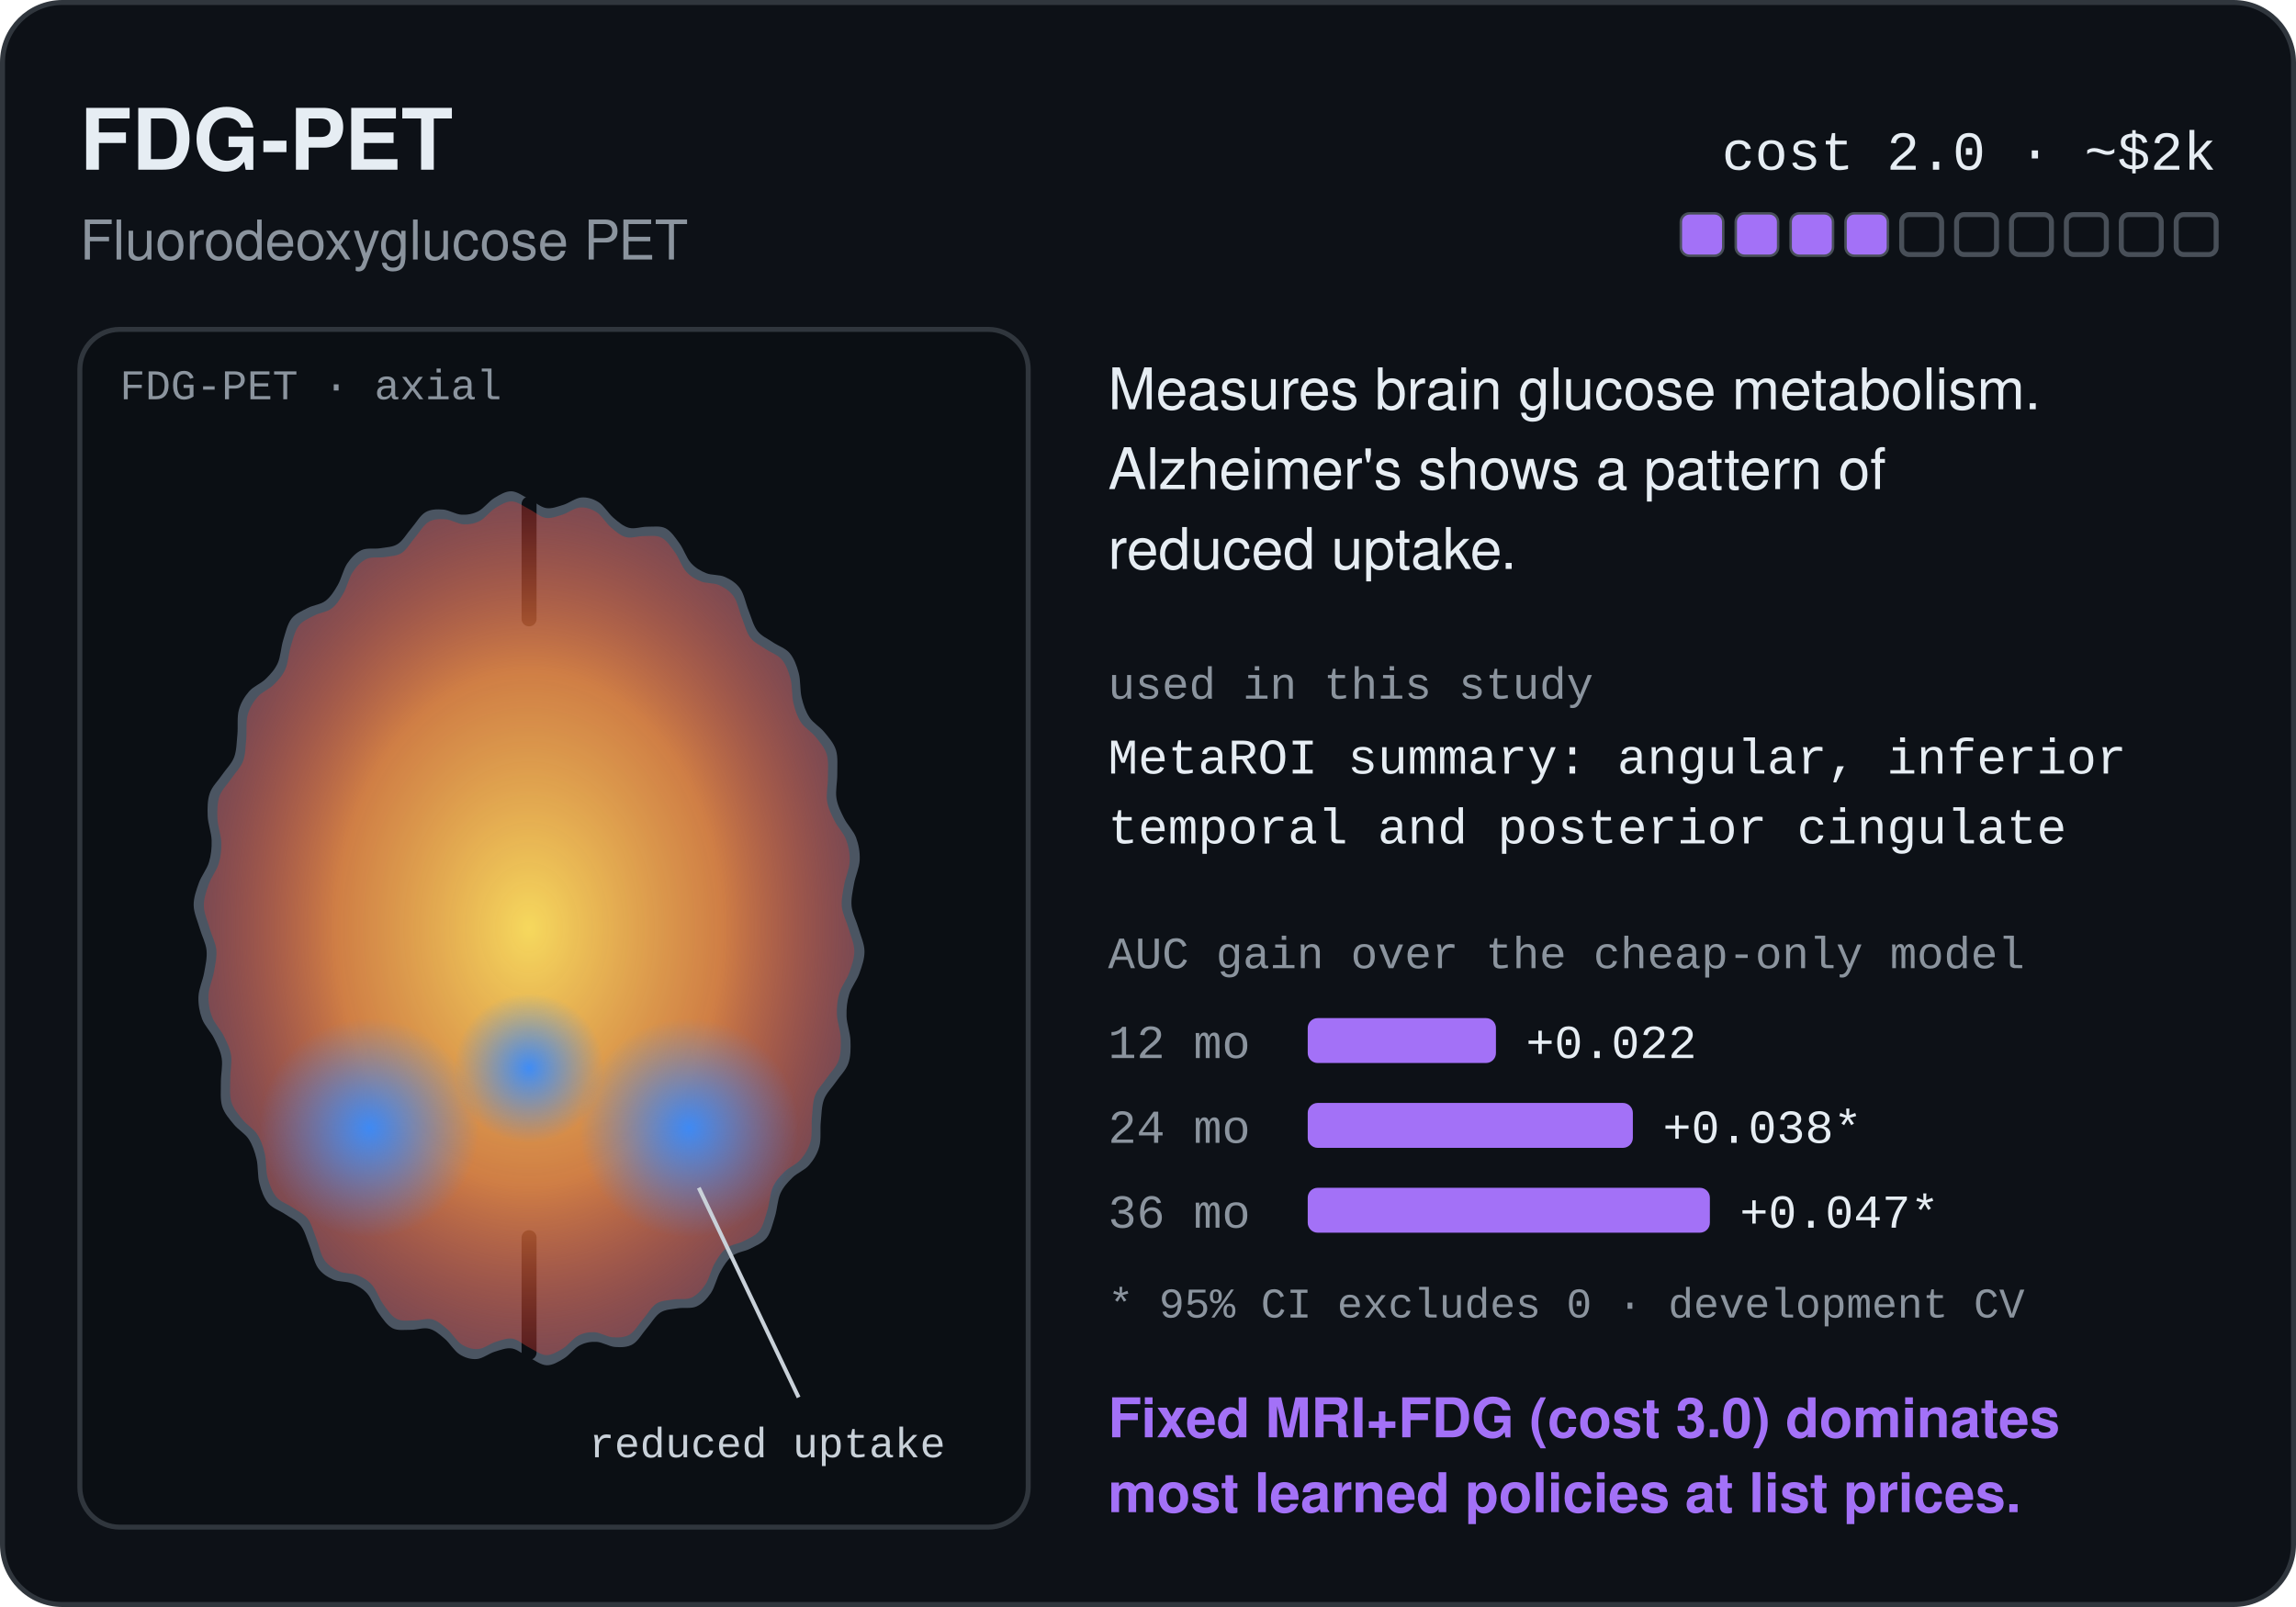
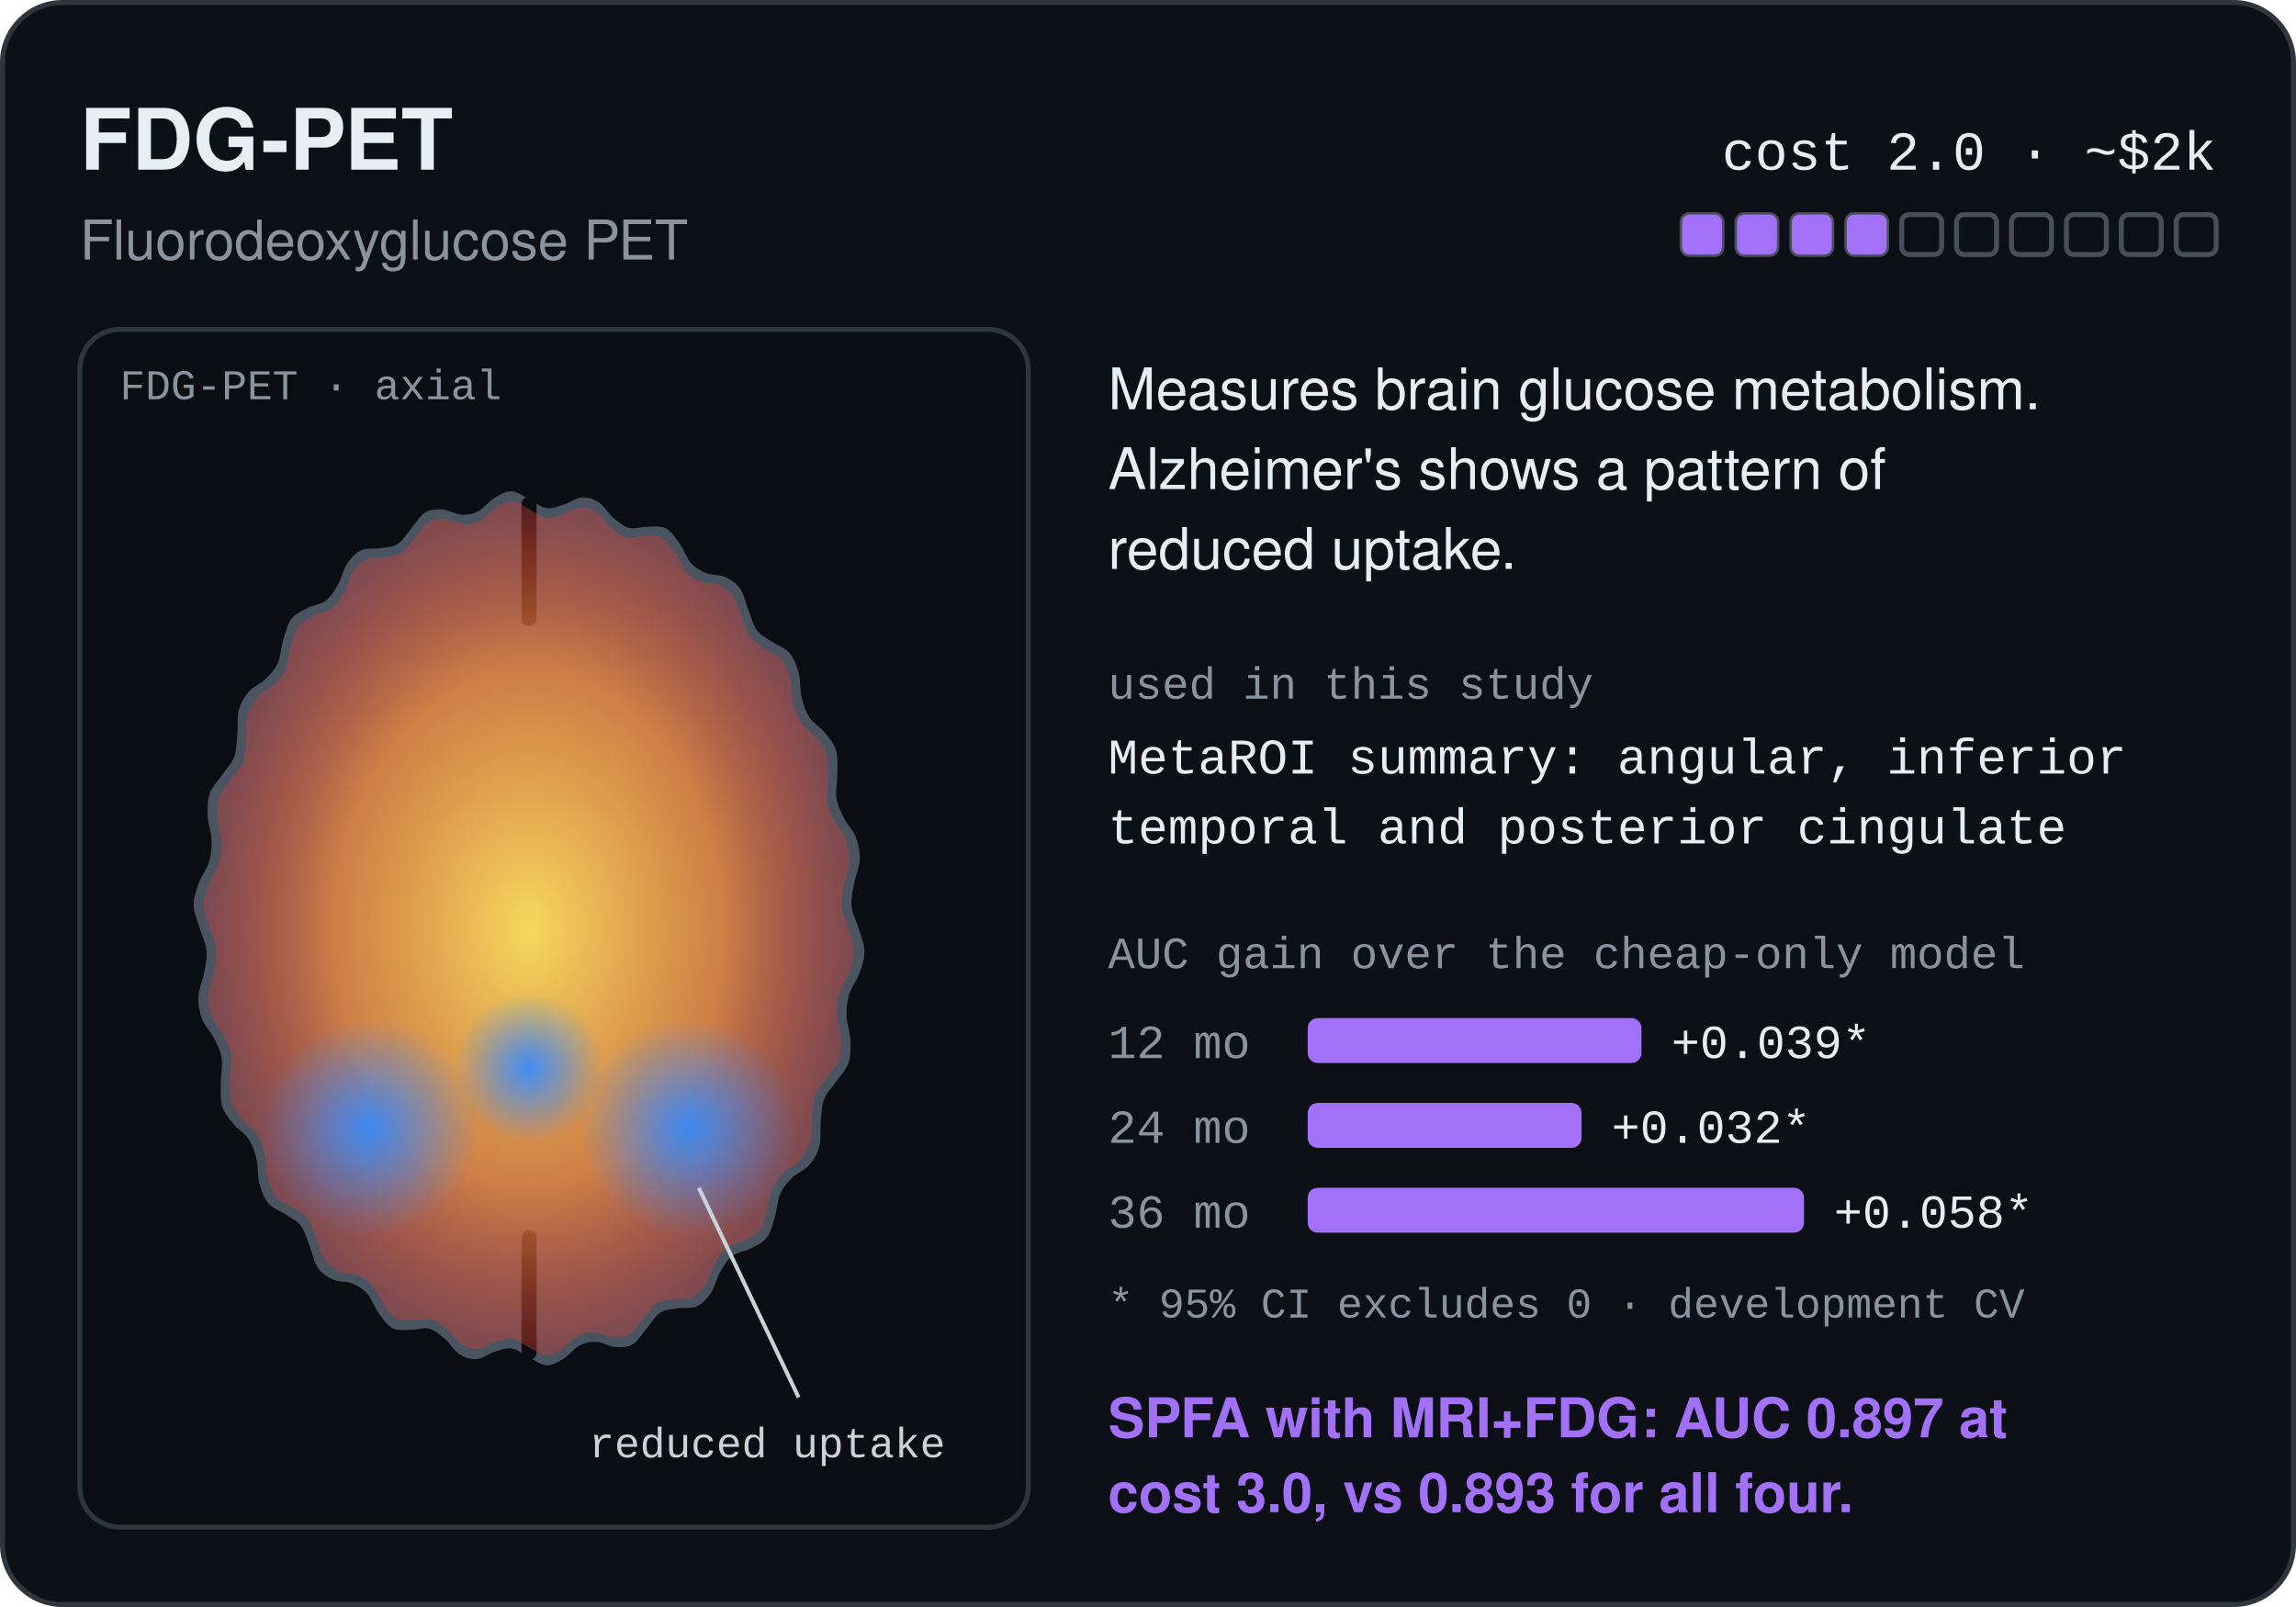
<svg xmlns="http://www.w3.org/2000/svg" width="460" height="322" viewBox="0 0 460 322" role="img" aria-labelledby="t d">
  <style>.s{font-family:-apple-system,BlinkMacSystemFont,"Segoe UI",Helvetica,Arial,sans-serif}.m{font-family:ui-monospace,SFMono-Regular,"SF Mono",Menlo,Consolas,"Liberation Mono",monospace}@media (prefers-reduced-motion:no-preference){@keyframes a0k{0%{opacity:0;transform:scale(.2)}3%{opacity:0;transform:scale(.2)}5%{opacity:1;transform:scale(1)}92%{opacity:1;transform:scale(1)}95%{opacity:0;transform:scale(1)}100%{opacity:0;transform:scale(.2)}}.a0{animation:a0k 10s cubic-bezier(.22,.8,.24,1) infinite;transform-box:fill-box;transform-origin:center}@keyframes a1k{0%{opacity:0;transform:scale(.2)}4.2%{opacity:0;transform:scale(.2)}6.2%{opacity:1;transform:scale(1)}92%{opacity:1;transform:scale(1)}95%{opacity:0;transform:scale(1)}100%{opacity:0;transform:scale(.2)}}.a1{animation:a1k 10s cubic-bezier(.22,.8,.24,1) infinite;transform-box:fill-box;transform-origin:center}@keyframes a2k{0%{opacity:0;transform:scale(.2)}5.4%{opacity:0;transform:scale(.2)}7.4%{opacity:1;transform:scale(1)}92%{opacity:1;transform:scale(1)}95%{opacity:0;transform:scale(1)}100%{opacity:0;transform:scale(.2)}}.a2{animation:a2k 10s cubic-bezier(.22,.8,.24,1) infinite;transform-box:fill-box;transform-origin:center}@keyframes a3k{0%{opacity:0;transform:scale(.2)}6.6%{opacity:0;transform:scale(.2)}8.6%{opacity:1;transform:scale(1)}92%{opacity:1;transform:scale(1)}95%{opacity:0;transform:scale(1)}100%{opacity:0;transform:scale(.2)}}.a3{animation:a3k 10s cubic-bezier(.22,.8,.24,1) infinite;transform-box:fill-box;transform-origin:center}@keyframes a4k{0%{opacity:0}14%{opacity:0}32%{opacity:1}92%{opacity:1}95%{opacity:0}100%{opacity:0}}.a4{animation:a4k 10s cubic-bezier(.22,.8,.24,1) infinite}@keyframes a5k{0%{opacity:0;transform:translateY(0)}2%{opacity:0;transform:translateY(0)}3.5%{opacity:1;transform:translateY(-10px)}11%{opacity:0;transform:translateY(-118.98px)}100%{opacity:0}}.a5{animation:a5k 10s ease-out infinite}@keyframes a6k{0%{opacity:0;transform:translateY(0)}3.4%{opacity:0;transform:translateY(0)}4.9%{opacity:1;transform:translateY(-10px)}12.4%{opacity:0;transform:translateY(-124.35px)}100%{opacity:0}}.a6{animation:a6k 10s ease-out infinite}@keyframes a7k{0%{opacity:0;transform:translateY(0)}4.8%{opacity:0;transform:translateY(0)}6.3%{opacity:1;transform:translateY(-10px)}13.8%{opacity:0;transform:translateY(-75.9px)}100%{opacity:0}}.a7{animation:a7k 10s ease-out infinite}@keyframes a8k{0%{opacity:0;transform:translateY(0)}6.2%{opacity:0;transform:translateY(0)}7.7%{opacity:1;transform:translateY(-10px)}15.2%{opacity:0;transform:translateY(-145.37px)}100%{opacity:0}}.a8{animation:a8k 10s ease-out infinite}@keyframes a9k{0%{opacity:0;transform:translateY(0)}7.6%{opacity:0;transform:translateY(0)}9.1%{opacity:1;transform:translateY(-10px)}16.6%{opacity:0;transform:translateY(-91.09px)}100%{opacity:0}}.a9{animation:a9k 10s ease-out infinite}@keyframes a10k{0%{opacity:0;transform:translateY(0)}9%{opacity:0;transform:translateY(0)}10.5%{opacity:1;transform:translateY(-10px)}18%{opacity:0;transform:translateY(-112.32px)}100%{opacity:0}}.a10{animation:a10k 10s ease-out infinite}@keyframes a11k{0%{opacity:0;transform:translateY(0)}10.4%{opacity:0;transform:translateY(0)}11.9%{opacity:1;transform:translateY(-10px)}19.4%{opacity:0;transform:translateY(-112.87px)}100%{opacity:0}}.a11{animation:a11k 10s ease-out infinite}@keyframes a12k{0%{opacity:0;transform:translateY(0)}11.8%{opacity:0;transform:translateY(0)}13.3%{opacity:1;transform:translateY(-10px)}20.8%{opacity:0;transform:translateY(-83.56px)}100%{opacity:0}}.a12{animation:a12k 10s ease-out infinite}@keyframes a13k{0%{opacity:0;transform:translateY(0)}13.2%{opacity:0;transform:translateY(0)}14.7%{opacity:1;transform:translateY(-10px)}22.2%{opacity:0;transform:translateY(-148.12px)}100%{opacity:0}}.a13{animation:a13k 10s ease-out infinite}@keyframes a14k{0%{opacity:0;transform:translateY(0)}14.6%{opacity:0;transform:translateY(0)}16.1%{opacity:1;transform:translateY(-10px)}23.6%{opacity:0;transform:translateY(-136.71px)}100%{opacity:0}}.a14{animation:a14k 10s ease-out infinite}@keyframes a15k{0%{opacity:0;transform:translateY(0)}16%{opacity:0;transform:translateY(0)}17.5%{opacity:1;transform:translateY(-10px)}25%{opacity:0;transform:translateY(-75.76px)}100%{opacity:0}}.a15{animation:a15k 10s ease-out infinite}@keyframes a16k{0%{opacity:0;transform:translateY(0)}17.4%{opacity:0;transform:translateY(0)}18.9%{opacity:1;transform:translateY(-10px)}26.4%{opacity:0;transform:translateY(-123.2px)}100%{opacity:0}}.a16{animation:a16k 10s ease-out infinite}@keyframes a17k{0%{opacity:0}50%{opacity:0}56%{opacity:1}92%{opacity:1}95%{opacity:0}100%{opacity:0}}.a17{animation:a17k 10s cubic-bezier(.22,.8,.24,1) infinite}@keyframes a18k{0%{transform:scaleX(0);opacity:1}18%{transform:scaleX(0);opacity:1}23%{transform:scaleX(1);opacity:1}92%{transform:scaleX(1);opacity:1}95%{transform:scaleX(1);opacity:0}100%{transform:scaleX(0);opacity:0}}.a18{animation:a18k 10s cubic-bezier(.22,.8,.24,1) infinite;transform-box:fill-box;transform-origin:left center}@keyframes a19k{0%{opacity:0}21%{opacity:0}24%{opacity:1}92%{opacity:1}95%{opacity:0}100%{opacity:0}}.a19{animation:a19k 10s cubic-bezier(.22,.8,.24,1) infinite}@keyframes a20k{0%{transform:scaleX(0);opacity:1}21%{transform:scaleX(0);opacity:1}26%{transform:scaleX(1);opacity:1}92%{transform:scaleX(1);opacity:1}95%{transform:scaleX(1);opacity:0}100%{transform:scaleX(0);opacity:0}}.a20{animation:a20k 10s cubic-bezier(.22,.8,.24,1) infinite;transform-box:fill-box;transform-origin:left center}@keyframes a21k{0%{opacity:0}24%{opacity:0}27%{opacity:1}92%{opacity:1}95%{opacity:0}100%{opacity:0}}.a21{animation:a21k 10s cubic-bezier(.22,.8,.24,1) infinite}@keyframes a22k{0%{transform:scaleX(0);opacity:1}24%{transform:scaleX(0);opacity:1}29%{transform:scaleX(1);opacity:1}92%{transform:scaleX(1);opacity:1}95%{transform:scaleX(1);opacity:0}100%{transform:scaleX(0);opacity:0}}.a22{animation:a22k 10s cubic-bezier(.22,.8,.24,1) infinite;transform-box:fill-box;transform-origin:left center}@keyframes a23k{0%{opacity:0}27%{opacity:0}30%{opacity:1}92%{opacity:1}95%{opacity:0}100%{opacity:0}}.a23{animation:a23k 10s cubic-bezier(.22,.8,.24,1) infinite}@keyframes a24k{0%{opacity:0}40%{opacity:0}43%{opacity:1}92%{opacity:1}95%{opacity:0}100%{opacity:0}}.a24{animation:a24k 10s cubic-bezier(.22,.8,.24,1) infinite}@keyframes flow{0%{opacity:0;transform:translateY(0)}10%{opacity:.9}90%{opacity:.9}100%{opacity:0;transform:translateY(130px)}}.flow{animation:flow 2.4s linear infinite}}</style>
  <rect x=".5" y=".5" width="459" height="321" rx="12" fill="#0d1117" stroke="#30363d" />
  <defs>
    <radialGradient id="warm">
      <stop offset="0" stop-color="#ffdf5d" stop-opacity=".95" />
      <stop offset=".6" stop-color="#f0883e" stop-opacity=".8" />
      <stop offset="1" stop-color="#da3633" stop-opacity=".35" />
    </radialGradient>
    <radialGradient id="cool">
      <stop offset="0" stop-color="#388bfd" stop-opacity=".95" />
      <stop offset="1" stop-color="#388bfd" stop-opacity="0" />
    </radialGradient>
    <clipPath id="vw">
      <rect x="16" y="66" width="190" height="240" rx="8" />
    </clipPath>
  </defs>
  <text x="16" y="34" class="s" font-size="17" fill="#e6edf3" text-anchor="start" font-weight="600">FDG-PET</text>
  <text x="16" y="52" class="s" font-size="11" fill="#8b949e" text-anchor="start">Fluorodeoxyglucose PET</text>
  <text x="444" y="34" class="m" font-size="11" fill="#e6edf3" text-anchor="end">cost 2.0 · ~$2k</text>
  <rect x="337" y="43" width="8" height="8" rx="1.5" fill="none" stroke="#484f58" />
  <rect class="a0" x="337" y="43" width="8" height="8" rx="1.5" fill="#a371f7" />
  <rect x="348" y="43" width="8" height="8" rx="1.5" fill="none" stroke="#484f58" />
  <rect class="a1" x="348" y="43" width="8" height="8" rx="1.5" fill="#a371f7" />
  <rect x="359" y="43" width="8" height="8" rx="1.5" fill="none" stroke="#484f58" />
  <rect class="a2" x="359" y="43" width="8" height="8" rx="1.5" fill="#a371f7" />
  <rect x="370" y="43" width="8" height="8" rx="1.5" fill="none" stroke="#484f58" />
  <rect class="a3" x="370" y="43" width="8" height="8" rx="1.5" fill="#a371f7" />
  <rect x="381" y="43" width="8" height="8" rx="1.5" fill="none" stroke="#484f58" />
  <rect x="392" y="43" width="8" height="8" rx="1.5" fill="none" stroke="#484f58" />
  <rect x="403" y="43" width="8" height="8" rx="1.5" fill="none" stroke="#484f58" />
  <rect x="414" y="43" width="8" height="8" rx="1.5" fill="none" stroke="#484f58" />
  <rect x="425" y="43" width="8" height="8" rx="1.5" fill="none" stroke="#484f58" />
  <rect x="436" y="43" width="8" height="8" rx="1.5" fill="none" stroke="#484f58" />
  <rect x="16" y="66" width="190" height="240" rx="8" fill="#0b0f14" stroke="#30363d" />
  <g clip-path="url(#vw)">
    <text x="24" y="80" class="m" font-size="8.5" fill="#8b949e" text-anchor="start">FDG-PET · axial</text>
    <path d="M172 186C172.43 187.5 173.17 189.08 173.2 190.59C173.23 192.1 172.68 193.62 172.17 195.06C171.66 196.5 170.56 197.81 170.13 199.24C169.7 200.66 169.56 202.07 169.6 203.61C169.64 205.16 170.33 206.9 170.39 208.48C170.45 210.06 170.45 211.7 169.96 213.08C169.48 214.46 168.3 215.55 167.49 216.76C166.68 217.96 165.6 218.94 165.09 220.28C164.59 221.62 164.6 223.23 164.44 224.8C164.29 226.38 164.54 228.3 164.15 229.74C163.76 231.19 162.99 232.43 162.09 233.47C161.2 234.5 159.72 235.01 158.77 235.96C157.81 236.9 156.94 237.83 156.35 239.13C155.77 240.44 155.71 242.3 155.25 243.78C154.79 245.27 154.42 246.96 153.6 248.03C152.78 249.09 151.48 249.58 150.35 250.18C149.21 250.77 147.78 250.85 146.78 251.61C145.77 252.38 145.06 253.51 144.34 254.76C143.61 256 143.22 257.92 142.43 259.09C141.63 260.26 140.68 261.26 139.57 261.77C138.46 262.28 136.99 261.95 135.78 262.15C134.57 262.36 133.34 262.34 132.31 263C131.28 263.66 130.52 265.06 129.6 266.12C128.68 267.18 127.84 268.72 126.78 269.35C125.72 269.98 124.46 269.98 123.25 269.9C122.04 269.82 120.7 268.93 119.52 268.87C118.34 268.81 117.25 269.01 116.16 269.57C115.06 270.13 114.06 271.56 112.95 272.22C111.85 272.89 110.68 273.6 109.52 273.56C108.36 273.52 107.15 272.56 106 272C104.85 271.44 103.75 270.4 102.61 270.2C101.47 270.01 100.34 270.48 99.16 270.83C97.97 271.19 96.69 272.23 95.51 272.32C94.33 272.41 93.14 272.05 92.07 271.37C91 270.69 90.1 269.09 89.09 268.24C88.08 267.38 87.12 266.53 85.99 266.24C84.86 265.94 83.53 266.47 82.3 266.46C81.07 266.44 79.7 266.69 78.62 266.13C77.55 265.57 76.69 264.26 75.85 263.1C75.01 261.94 74.46 260.18 73.57 259.19C72.69 258.2 71.67 257.63 70.53 257.16C69.4 256.69 67.89 256.91 66.75 256.39C65.61 255.88 64.49 255.18 63.71 254.06C62.92 252.93 62.59 251.05 62.02 249.64C61.45 248.23 61.08 246.65 60.26 245.59C59.45 244.54 58.24 244.05 57.16 243.31C56.07 242.56 54.63 242.14 53.77 241.11C52.91 240.08 52.37 238.63 51.98 237.14C51.58 235.66 51.75 233.69 51.39 232.21C51.03 230.73 50.59 229.41 49.83 228.26C49.07 227.1 47.72 226.38 46.83 225.28C45.94 224.19 44.94 223.08 44.51 221.68C44.08 220.28 44.27 218.48 44.25 216.88C44.24 215.28 44.65 213.54 44.42 212.07C44.2 210.6 43.54 209.36 42.89 208.04C42.23 206.72 41 205.54 40.48 204.15C39.96 202.75 39.69 201.21 39.76 199.67C39.83 198.13 40.63 196.46 40.9 194.92C41.17 193.37 41.53 191.9 41.38 190.41C41.23 188.93 40.43 187.5 40 186C39.57 184.5 38.83 182.92 38.8 181.41C38.77 179.9 39.32 178.38 39.83 176.94C40.34 175.5 41.44 174.19 41.87 172.76C42.3 171.34 42.44 169.93 42.4 168.39C42.36 166.84 41.67 165.1 41.61 163.52C41.55 161.94 41.55 160.3 42.04 158.92C42.52 157.54 43.7 156.45 44.51 155.24C45.32 154.04 46.4 153.06 46.91 151.72C47.41 150.38 47.4 148.77 47.56 147.2C47.71 145.62 47.46 143.7 47.85 142.26C48.24 140.81 49.01 139.57 49.91 138.53C50.8 137.5 52.28 136.99 53.23 136.04C54.19 135.1 55.06 134.17 55.65 132.87C56.23 131.56 56.29 129.7 56.75 128.22C57.21 126.73 57.58 125.04 58.4 123.97C59.22 122.91 60.52 122.42 61.65 121.82C62.79 121.23 64.22 121.15 65.22 120.39C66.23 119.62 66.94 118.49 67.66 117.24C68.39 116 68.78 114.08 69.57 112.91C70.37 111.74 71.32 110.74 72.43 110.23C73.54 109.72 75.01 110.05 76.22 109.85C77.43 109.64 78.66 109.66 79.69 109C80.72 108.34 81.48 106.94 82.4 105.88C83.32 104.82 84.16 103.28 85.22 102.65C86.28 102.02 87.54 102.02 88.75 102.1C89.96 102.18 91.3 103.07 92.48 103.13C93.66 103.19 94.75 102.99 95.84 102.43C96.94 101.87 97.94 100.44 99.05 99.78C100.15 99.11 101.32 98.4 102.48 98.44C103.64 98.48 104.85 99.44 106 100C107.15 100.56 108.25 101.6 109.39 101.8C110.53 101.99 111.66 101.52 112.84 101.17C114.03 100.81 115.31 99.77 116.49 99.68C117.67 99.59 118.86 99.95 119.93 100.63C121 101.31 121.9 102.91 122.91 103.76C123.92 104.62 124.88 105.47 126.01 105.76C127.14 106.06 128.47 105.53 129.7 105.54C130.93 105.56 132.3 105.31 133.38 105.87C134.45 106.43 135.31 107.74 136.15 108.9C136.99 110.06 137.54 111.82 138.43 112.81C139.31 113.8 140.33 114.37 141.47 114.84C142.6 115.31 144.11 115.09 145.25 115.61C146.39 116.12 147.51 116.82 148.29 117.94C149.08 119.07 149.41 120.95 149.98 122.36C150.55 123.77 150.92 125.35 151.74 126.41C152.55 127.46 153.76 127.95 154.84 128.69C155.93 129.44 157.37 129.86 158.23 130.89C159.09 131.92 159.63 133.37 160.02 134.86C160.42 136.34 160.25 138.31 160.61 139.79C160.97 141.27 161.41 142.59 162.17 143.74C162.93 144.9 164.28 145.62 165.17 146.72C166.06 147.81 167.06 148.92 167.49 150.32C167.92 151.72 167.73 153.52 167.75 155.12C167.76 156.72 167.35 158.46 167.58 159.93C167.8 161.4 168.46 162.64 169.11 163.96C169.77 165.28 171 166.46 171.52 167.85C172.04 169.25 172.31 170.79 172.24 172.33C172.17 173.87 171.37 175.54 171.1 177.08C170.83 178.63 170.47 180.1 170.62 181.59C170.77 183.07 171.57 184.5 172 186Z" fill="#4b5562" />
    <path d="M106 101V124M106 248V271" stroke="#0b0f14" stroke-width="3" stroke-linecap="round" />
    <g class="a4">
      <path d="M170 186C170.42 187.47 171.13 189.01 171.16 190.48C171.19 191.96 170.66 193.44 170.17 194.85C169.67 196.26 168.61 197.54 168.19 198.93C167.77 200.32 167.63 201.7 167.67 203.21C167.71 204.71 168.38 206.42 168.44 207.96C168.5 209.5 168.49 211.1 168.03 212.45C167.56 213.8 166.41 214.87 165.62 216.04C164.84 217.21 163.8 218.18 163.3 219.49C162.81 220.8 162.83 222.36 162.67 223.9C162.52 225.44 162.77 227.32 162.39 228.73C162.01 230.14 161.26 231.35 160.39 232.36C159.52 233.37 158.1 233.87 157.17 234.79C156.24 235.72 155.4 236.62 154.83 237.9C154.26 239.17 154.2 240.99 153.76 242.44C153.31 243.89 152.95 245.54 152.16 246.58C151.37 247.63 150.11 248.1 149 248.68C147.9 249.27 146.51 249.34 145.54 250.09C144.57 250.83 143.88 251.94 143.18 253.16C142.47 254.38 142.09 256.25 141.32 257.39C140.55 258.53 139.63 259.51 138.55 260.01C137.48 260.5 136.05 260.18 134.88 260.38C133.7 260.58 132.51 260.57 131.51 261.21C130.52 261.86 129.78 263.22 128.89 264.26C127.99 265.29 127.18 266.79 126.15 267.41C125.13 268.02 123.9 268.03 122.73 267.95C121.56 267.87 120.26 267 119.11 266.94C117.96 266.89 116.91 267.08 115.85 267.62C114.79 268.17 113.82 269.57 112.74 270.22C111.67 270.87 110.54 271.56 109.42 271.53C108.29 271.49 107.12 270.55 106 270C104.88 269.45 103.82 268.43 102.72 268.24C101.61 268.05 100.51 268.52 99.36 268.86C98.22 269.2 96.97 270.22 95.83 270.31C94.68 270.4 93.53 270.05 92.5 269.39C91.46 268.72 90.58 267.16 89.6 266.33C88.62 265.49 87.7 264.66 86.6 264.37C85.5 264.08 84.21 264.6 83.02 264.58C81.83 264.57 80.49 264.81 79.45 264.26C78.41 263.72 77.58 262.44 76.77 261.31C75.95 260.18 75.41 258.45 74.55 257.49C73.7 256.52 72.71 255.96 71.61 255.51C70.51 255.05 69.04 255.26 67.94 254.76C66.84 254.25 65.75 253.57 64.99 252.47C64.22 251.37 63.91 249.54 63.35 248.16C62.8 246.79 62.44 245.24 61.65 244.21C60.86 243.18 59.69 242.7 58.64 241.97C57.59 241.24 56.19 240.83 55.35 239.83C54.52 238.83 54 237.4 53.61 235.95C53.23 234.51 53.39 232.58 53.04 231.14C52.7 229.69 52.27 228.4 51.53 227.27C50.8 226.14 49.48 225.44 48.62 224.37C47.76 223.3 46.79 222.21 46.37 220.85C45.95 219.48 46.14 217.73 46.13 216.17C46.11 214.6 46.51 212.9 46.29 211.46C46.07 210.02 45.44 208.81 44.8 207.52C44.16 206.23 42.97 205.09 42.47 203.72C41.96 202.36 41.7 200.86 41.77 199.35C41.83 197.85 42.61 196.22 42.87 194.71C43.13 193.2 43.48 191.76 43.34 190.31C43.19 188.86 42.42 187.47 42 186C41.58 184.53 40.87 182.99 40.84 181.52C40.81 180.04 41.34 178.56 41.83 177.15C42.33 175.74 43.39 174.46 43.81 173.07C44.23 171.68 44.37 170.3 44.33 168.79C44.29 167.29 43.62 165.58 43.56 164.04C43.5 162.5 43.51 160.9 43.97 159.55C44.44 158.2 45.59 157.13 46.38 155.96C47.16 154.79 48.2 153.82 48.7 152.51C49.19 151.2 49.17 149.64 49.33 148.1C49.48 146.56 49.23 144.68 49.61 143.27C49.99 141.86 50.74 140.65 51.61 139.64C52.48 138.63 53.9 138.13 54.83 137.21C55.76 136.28 56.6 135.38 57.17 134.1C57.74 132.83 57.8 131.01 58.24 129.56C58.69 128.11 59.05 126.46 59.84 125.42C60.63 124.37 61.89 123.9 63 123.32C64.1 122.73 65.49 122.66 66.46 121.91C67.43 121.17 68.12 120.06 68.82 118.84C69.53 117.62 69.91 115.75 70.68 114.61C71.45 113.47 72.37 112.49 73.45 111.99C74.52 111.5 75.95 111.82 77.12 111.62C78.3 111.42 79.49 111.43 80.49 110.79C81.48 110.14 82.22 108.78 83.11 107.74C84.01 106.71 84.82 105.21 85.85 104.59C86.87 103.98 88.1 103.97 89.27 104.05C90.44 104.13 91.74 105 92.89 105.06C94.04 105.11 95.09 104.92 96.15 104.38C97.21 103.83 98.18 102.43 99.26 101.78C100.33 101.13 101.46 100.44 102.58 100.47C103.71 100.51 104.88 101.45 106 102C107.12 102.55 108.18 103.57 109.28 103.76C110.39 103.95 111.49 103.48 112.64 103.14C113.78 102.8 115.03 101.78 116.17 101.69C117.32 101.6 118.47 101.95 119.5 102.61C120.54 103.28 121.42 104.84 122.4 105.67C123.38 106.51 124.3 107.34 125.4 107.63C126.5 107.92 127.79 107.4 128.98 107.42C130.17 107.43 131.51 107.19 132.55 107.74C133.59 108.28 134.42 109.56 135.23 110.69C136.05 111.82 136.59 113.55 137.45 114.51C138.3 115.48 139.29 116.04 140.39 116.49C141.49 116.95 142.96 116.74 144.06 117.24C145.16 117.75 146.25 118.43 147.01 119.53C147.78 120.63 148.09 122.46 148.65 123.84C149.2 125.21 149.56 126.76 150.35 127.79C151.14 128.82 152.31 129.3 153.36 130.03C154.41 130.76 155.81 131.17 156.65 132.17C157.48 133.17 158 134.6 158.39 136.05C158.77 137.49 158.61 139.42 158.96 140.86C159.3 142.31 159.73 143.6 160.47 144.73C161.2 145.86 162.52 146.56 163.38 147.63C164.24 148.7 165.21 149.79 165.63 151.15C166.05 152.52 165.86 154.27 165.87 155.83C165.89 157.4 165.49 159.1 165.71 160.54C165.93 161.98 166.56 163.19 167.2 164.48C167.84 165.77 169.03 166.91 169.53 168.28C170.04 169.64 170.3 171.14 170.23 172.65C170.17 174.15 169.39 175.78 169.13 177.29C168.87 178.8 168.52 180.24 168.66 181.69C168.81 183.14 169.58 184.53 170 186Z" fill="url(#warm)" />
    </g>
    <circle class="a5" cx="81.89" cy="302" r="2" fill="#e3b341" opacity="0" />
    <circle class="a6" cx="94.04" cy="302" r="2" fill="#e3b341" opacity="0" />
    <circle class="a7" cx="117.57" cy="302" r="2" fill="#e3b341" opacity="0" />
    <circle class="a8" cx="61.21" cy="302" r="2" fill="#e3b341" opacity="0" />
    <circle class="a9" cx="83.86" cy="302" r="2" fill="#e3b341" opacity="0" />
    <circle class="a10" cx="151.6" cy="302" r="2" fill="#e3b341" opacity="0" />
    <circle class="a11" cx="136.95" cy="302" r="2" fill="#e3b341" opacity="0" />
    <circle class="a12" cx="118.79" cy="302" r="2" fill="#e3b341" opacity="0" />
    <circle class="a13" cx="118.41" cy="302" r="2" fill="#e3b341" opacity="0" />
    <circle class="a14" cx="108.13" cy="302" r="2" fill="#e3b341" opacity="0" />
    <circle class="a15" cx="121.77" cy="302" r="2" fill="#e3b341" opacity="0" />
    <circle class="a16" cx="129.76" cy="302" r="2" fill="#e3b341" opacity="0" />
    <g class="a17">
      <circle cx="74" cy="226" r="22" fill="url(#cool)" />
      <circle cx="138" cy="226" r="22" fill="url(#cool)" />
      <circle cx="106" cy="214" r="15" fill="url(#cool)" />
      <path d="M140 238L160 280" stroke="#c9d1d9" stroke-width=".8" />
      <text x="118" y="292" class="m" font-size="8.5" fill="#c9d1d9" text-anchor="start">reduced uptake</text>
    </g>
  </g>
  <text x="222" y="82" class="s" font-size="11.5" fill="#e6edf3" text-anchor="start">Measures brain glucose metabolism.</text>
  <text x="222" y="98" class="s" font-size="11.5" fill="#e6edf3" text-anchor="start">Alzheimer's shows a pattern of</text>
  <text x="222" y="114" class="s" font-size="11.5" fill="#e6edf3" text-anchor="start">reduced uptake.</text>
  <text x="222" y="140" class="m" font-size="9" fill="#8b949e" text-anchor="start">used in this study</text>
  <text x="222" y="155" class="m" font-size="10" fill="#e6edf3" text-anchor="start">MetaROI summary: angular, inferior</text>
  <text x="222" y="169" class="m" font-size="10" fill="#e6edf3" text-anchor="start">temporal and posterior cingulate</text>
  <text x="222" y="194" class="m" font-size="9" fill="#8b949e" text-anchor="start">AUC gain over the cheap-only model</text>
  <text x="222" y="212" class="m" font-size="9.5" fill="#8b949e" text-anchor="start">12 mo</text>
-   <rect class="a18" x="262" y="204" width="37.71" height="9" rx="2" fill="#a371f7" />
+   <rect class="a18" x="262" y="204" width="66.86" height="9" rx="2" fill="#a371f7" />
  <g class="a19">
-     <text x="305.71" y="212" class="m" font-size="9.5" fill="#e6edf3" text-anchor="start">+0.022</text>
+     <text x="334.86" y="212" class="m" font-size="9.5" fill="#e6edf3" text-anchor="start">+0.039*</text>
  </g>
  <text x="222" y="229" class="m" font-size="9.5" fill="#8b949e" text-anchor="start">24 mo</text>
-   <rect class="a20" x="262" y="221" width="65.14" height="9" rx="2" fill="#a371f7" />
+   <rect class="a20" x="262" y="221" width="54.86" height="9" rx="2" fill="#a371f7" />
  <g class="a21">
-     <text x="333.14" y="229" class="m" font-size="9.5" fill="#e6edf3" text-anchor="start">+0.038*</text>
+     <text x="322.86" y="229" class="m" font-size="9.5" fill="#e6edf3" text-anchor="start">+0.032*</text>
  </g>
  <text x="222" y="246" class="m" font-size="9.5" fill="#8b949e" text-anchor="start">36 mo</text>
-   <rect class="a22" x="262" y="238" width="80.57" height="9" rx="2" fill="#a371f7" />
+   <rect class="a22" x="262" y="238" width="99.43" height="9" rx="2" fill="#a371f7" />
  <g class="a23">
-     <text x="348.57" y="246" class="m" font-size="9.5" fill="#e6edf3" text-anchor="start">+0.047*</text>
+     <text x="367.43" y="246" class="m" font-size="9.5" fill="#e6edf3" text-anchor="start">+0.058*</text>
  </g>
  <text x="222" y="264" class="m" font-size="8.5" fill="#8b949e" text-anchor="start">* 95% CI excludes 0 · development CV</text>
  <g class="a24">
-     <text x="222" y="288" class="s" font-size="11" fill="#a371f7" text-anchor="start" font-weight="600">Fixed MRI+FDG (cost 3.0) dominates</text>
-     <text x="222" y="303" class="s" font-size="11" fill="#a371f7" text-anchor="start" font-weight="600">most learned policies at list prices.</text>
+     <text x="222" y="288" class="s" font-size="11" fill="#a371f7" text-anchor="start" font-weight="600">SPFA with MRI+FDG: AUC 0.897 at</text>
+     <text x="222" y="303" class="s" font-size="11" fill="#a371f7" text-anchor="start" font-weight="600">cost 3.0, vs 0.893 for all four.</text>
  </g>
</svg>
